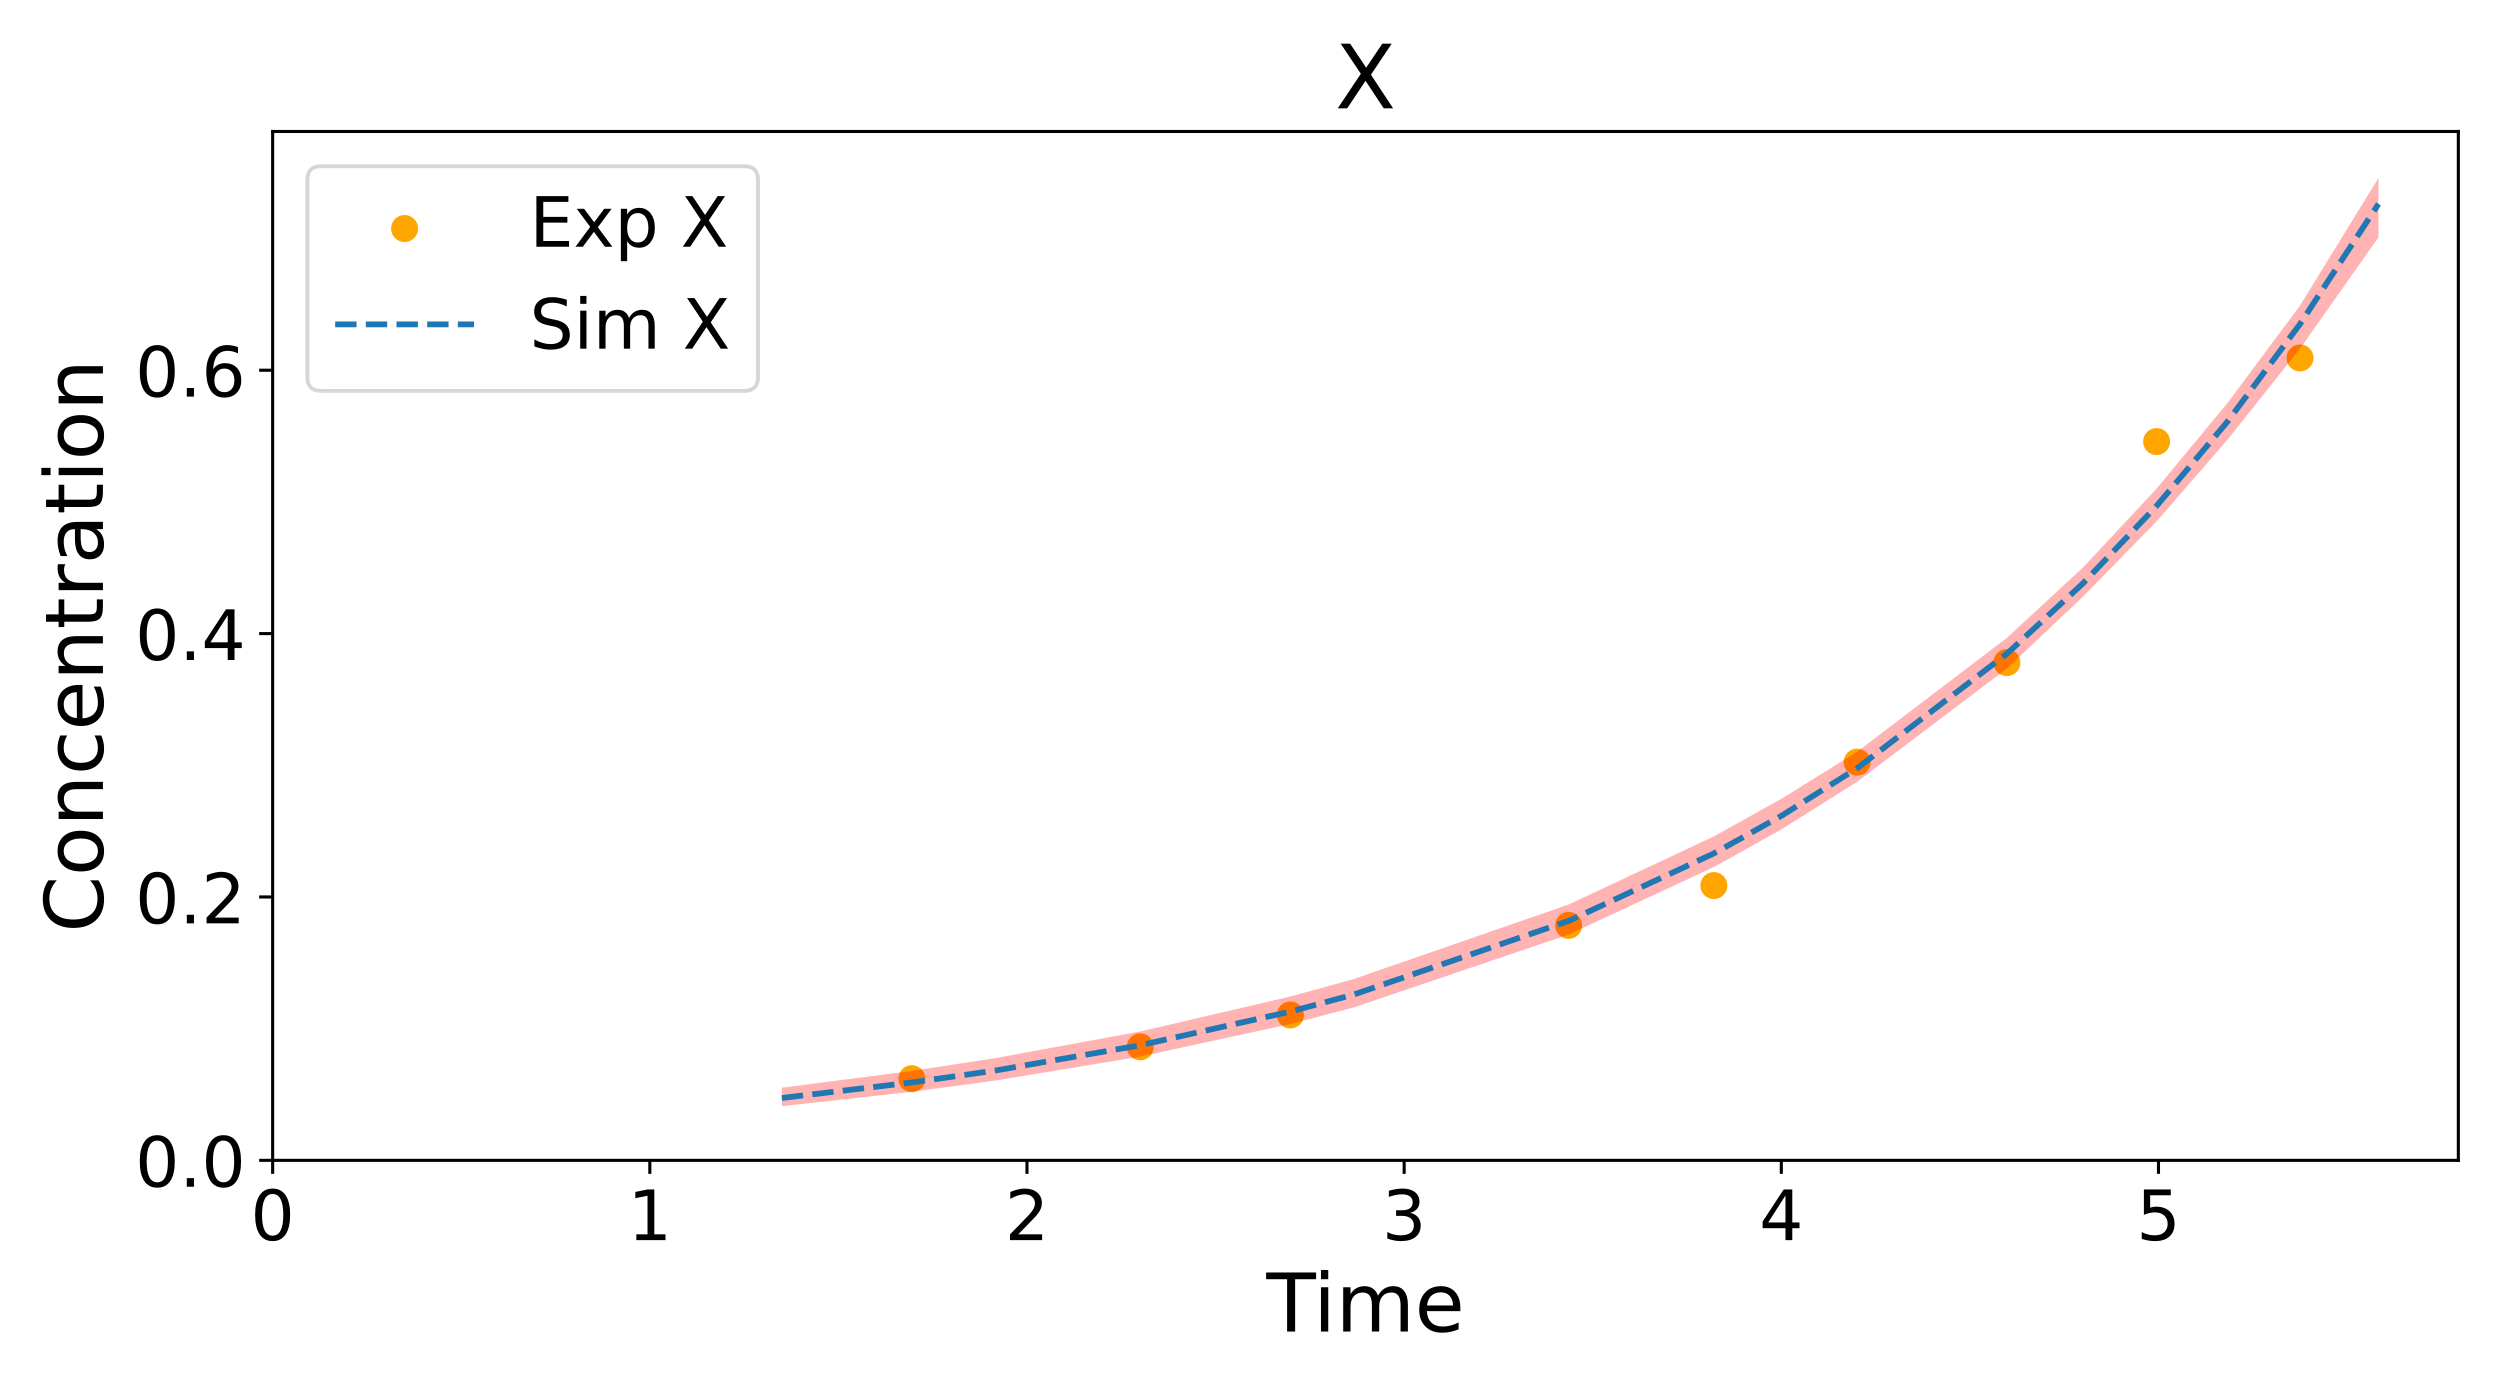
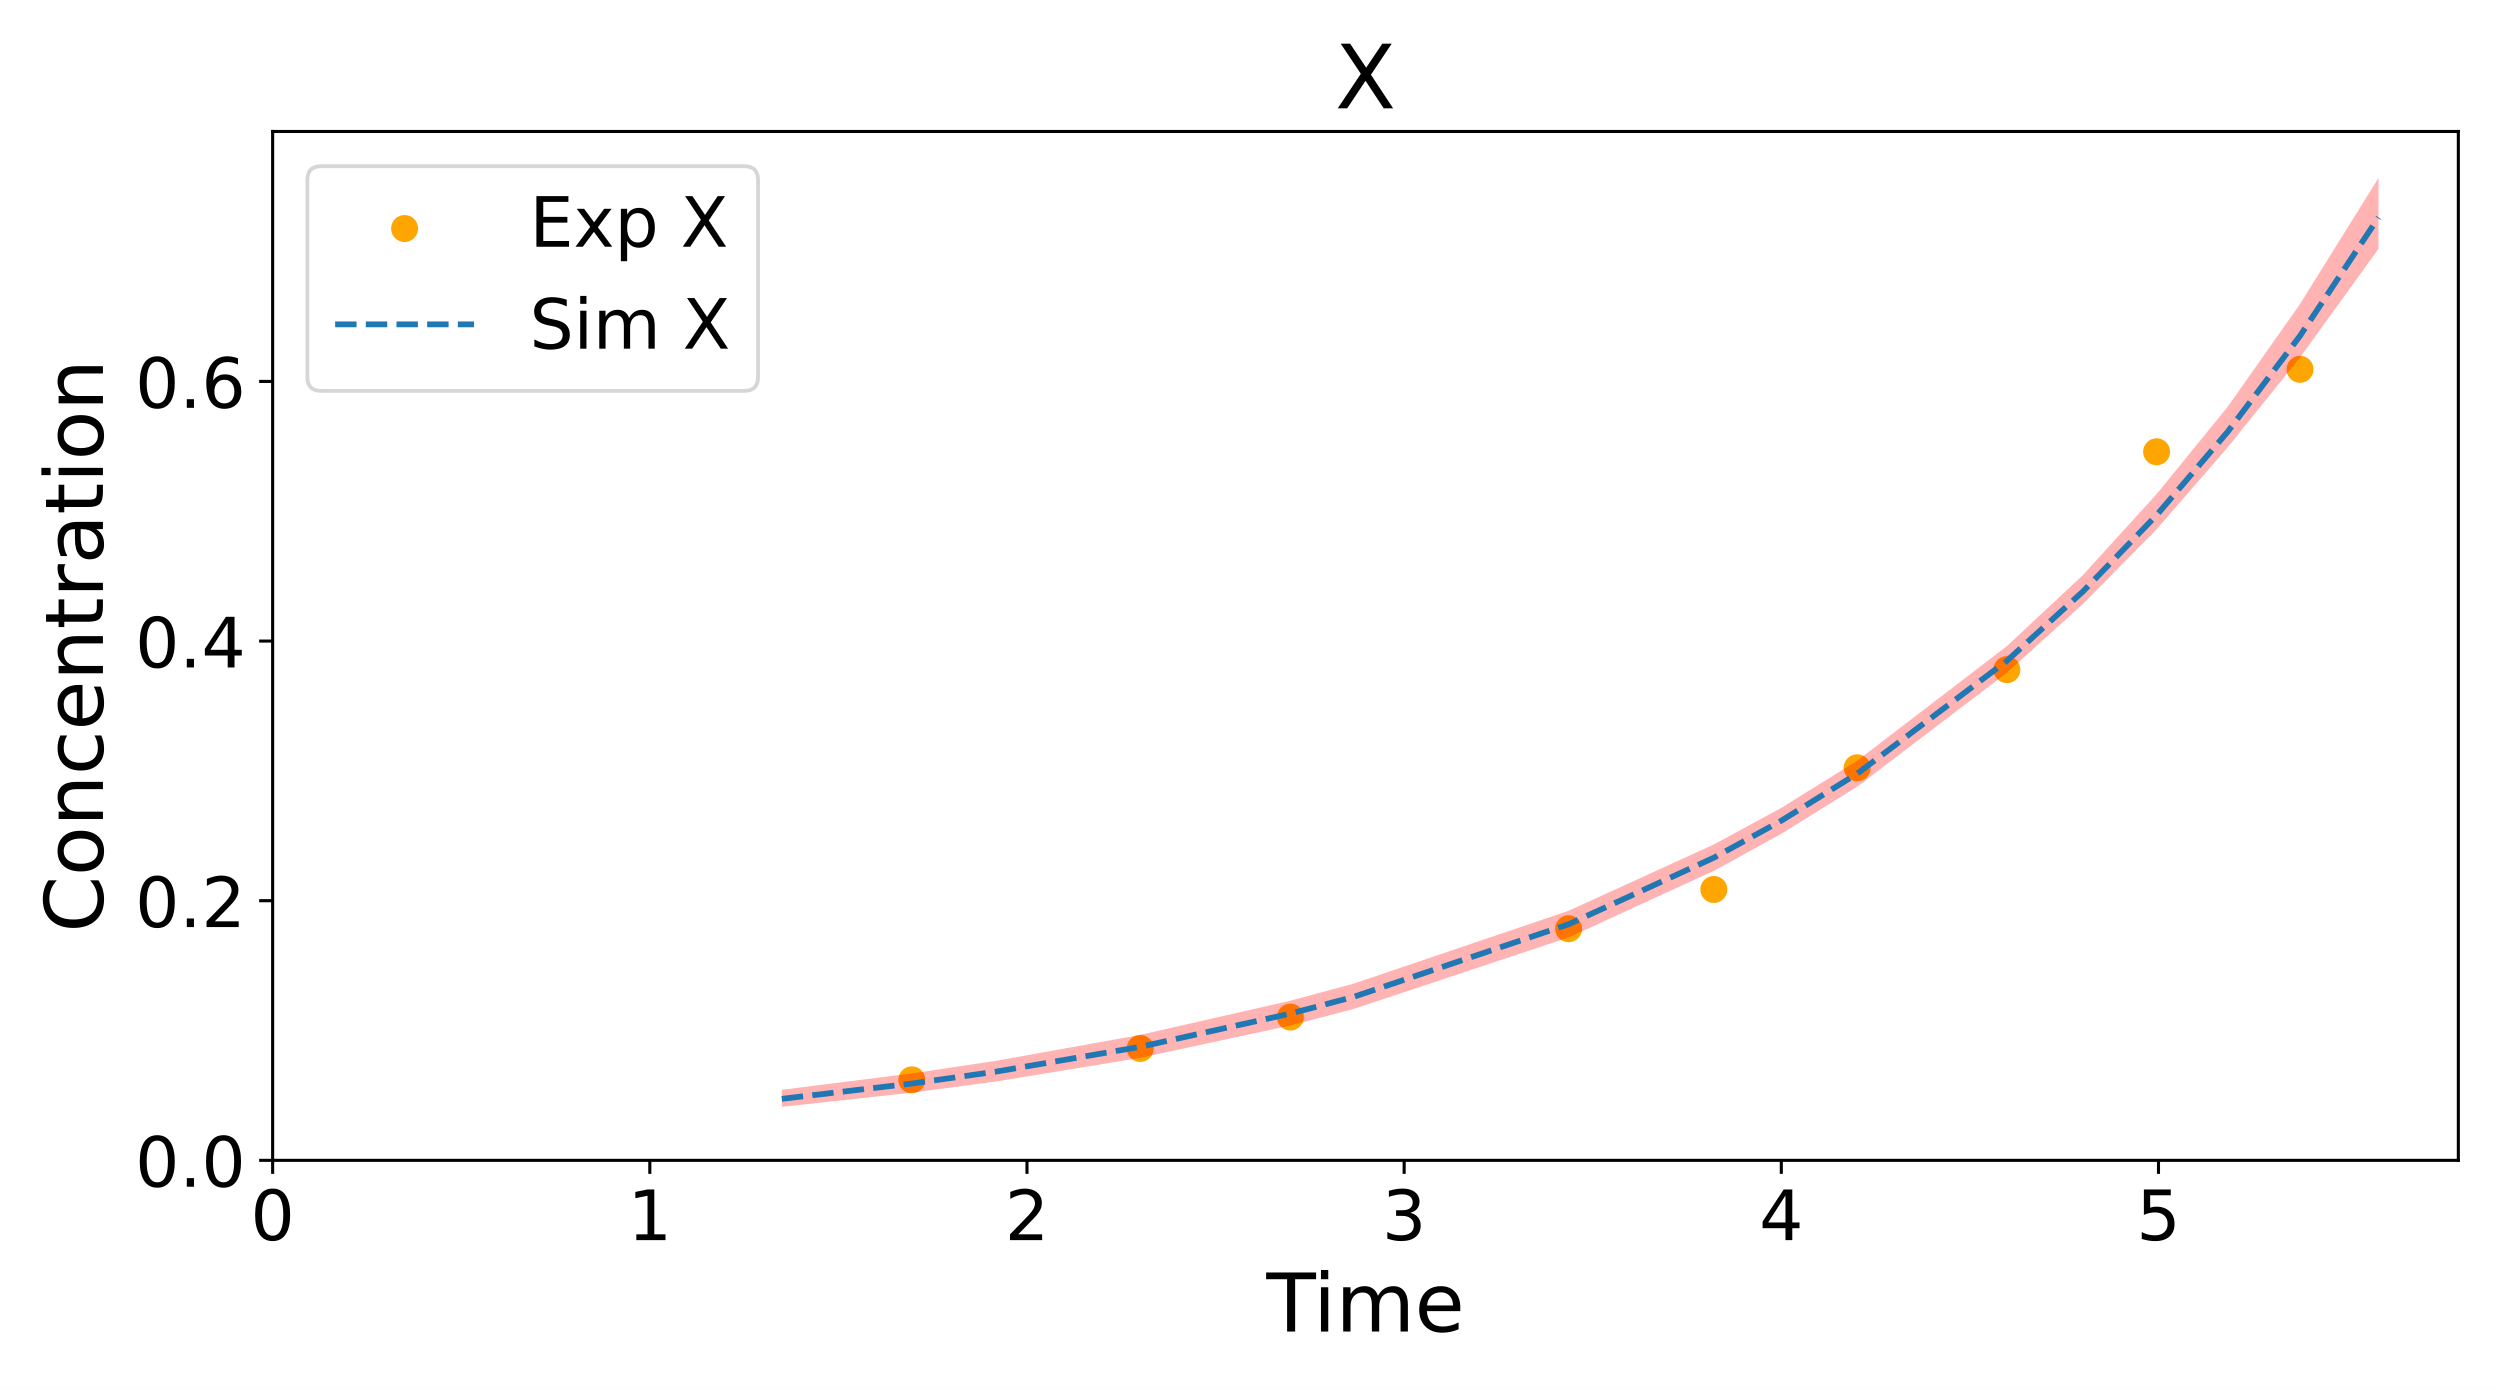
<svg xmlns="http://www.w3.org/2000/svg" xmlns:xlink="http://www.w3.org/1999/xlink" width="648pt" height="360pt" viewBox="0 0 648 360" version="1.1">
  <defs>
    <style type="text/css">*{stroke-linejoin: round; stroke-linecap: butt}</style>
  </defs>
  <g id="figure_1">
    <g id="patch_1">
      <path d="M 0 360  L 648 360  L 648 0  L 0 0  z " style="fill: #ffffff" />
    </g>
    <g id="axes_1">
      <g id="patch_2">
        <path d="M 70.67 300.76  L 637.2 300.76  L 637.2 34.08  L 70.67 34.08  z " style="fill: #ffffff" />
      </g>
      <g id="PathCollection_1">
        <defs>
-           <path id="m5f232d7936" d="M 0 3  C 0.796 3 1.559 2.684 2.121 2.121  C 2.684 1.559 3 0.796 3 0  C 3 -0.796 2.684 -1.559 2.121 -2.121  C 1.559 -2.684 0.796 -3 0 -3  C -0.796 -3 -1.559 -2.684 -2.121 -2.121  C -2.684 -1.559 -3 -0.796 -3 0  C -3 0.796 -2.684 1.559 -2.121 2.121  C -1.559 2.684 -0.796 3 0 3  z " style="stroke: #ffa500" />
+           <path id="m97e4922ca7" d="M 0 3  C 0.796 3 1.559 2.684 2.121 2.121  C 2.684 1.559 3 0.796 3 0  C 3 -0.796 2.684 -1.559 2.121 -2.121  C 1.559 -2.684 0.796 -3 0 -3  C -0.796 -3 -1.559 -2.684 -2.121 -2.121  C -2.684 -1.559 -3 -0.796 -3 0  C -3 0.796 -2.684 1.559 -2.121 2.121  C -1.559 2.684 -0.796 3 0 3  z " style="stroke: #ffa500" />
        </defs>
-         <g clip-path="url(#p44b07a570e)">
-           <use xlink:href="#m5f232d7936" x="236.349" y="279.601" style="fill: #ffa500; stroke: #ffa500" />
-           <use xlink:href="#m5f232d7936" x="295.549" y="271.343" style="fill: #ffa500; stroke: #ffa500" />
-           <use xlink:href="#m5f232d7936" x="334.464" y="263.086" style="fill: #ffa500; stroke: #ffa500" />
-           <use xlink:href="#m5f232d7936" x="406.591" y="239.862" style="fill: #ffa500; stroke: #ffa500" />
-           <use xlink:href="#m5f232d7936" x="444.229" y="229.54" style="fill: #ffa500; stroke: #ffa500" />
-           <use xlink:href="#m5f232d7936" x="481.378" y="197.543" style="fill: #ffa500; stroke: #ffa500" />
-           <use xlink:href="#m5f232d7936" x="520.184" y="171.739" style="fill: #ffa500; stroke: #ffa500" />
-           <use xlink:href="#m5f232d7936" x="558.991" y="114.454" style="fill: #ffa500; stroke: #ffa500" />
-           <use xlink:href="#m5f232d7936" x="596.167" y="92.778" style="fill: #ffa500; stroke: #ffa500" />
+         <g clip-path="url(#p6343596ac4)">
+           <use xlink:href="#m97e4922ca7" x="236.349" y="279.901" style="fill: #ffa500; stroke: #ffa500" />
+           <use xlink:href="#m97e4922ca7" x="295.549" y="271.76" style="fill: #ffa500; stroke: #ffa500" />
+           <use xlink:href="#m97e4922ca7" x="334.464" y="263.62" style="fill: #ffa500; stroke: #ffa500" />
+           <use xlink:href="#m97e4922ca7" x="406.591" y="240.726" style="fill: #ffa500; stroke: #ffa500" />
+           <use xlink:href="#m97e4922ca7" x="444.229" y="230.55" style="fill: #ffa500; stroke: #ffa500" />
+           <use xlink:href="#m97e4922ca7" x="481.378" y="199.007" style="fill: #ffa500; stroke: #ffa500" />
+           <use xlink:href="#m97e4922ca7" x="520.184" y="173.568" style="fill: #ffa500; stroke: #ffa500" />
+           <use xlink:href="#m97e4922ca7" x="558.991" y="117.095" style="fill: #ffa500; stroke: #ffa500" />
+           <use xlink:href="#m97e4922ca7" x="596.167" y="95.727" style="fill: #ffa500; stroke: #ffa500" />
        </g>
      </g>
      <g id="PolyCollection_1">
        <defs>
-           <path id="mdcfd4d5e9d" d="M 202.649 -78.07  L 202.649 -73.278  L 236.349 -77.015  L 258.047 -79.932  L 295.549 -86.146  L 334.464 -94.575  L 350.921 -98.891  L 406.591 -117.765  L 444.229 -135.256  L 461.717 -145.014  L 481.378 -157.366  L 520.184 -186.716  L 539.927 -205.366  L 558.991 -224.864  L 577.402 -246.066  L 596.167 -269.637  L 616.507 -298.494  L 616.507 -313.889  L 616.507 -313.889  L 596.167 -280.8  L 577.402 -255.591  L 558.991 -233.349  L 539.927 -212.924  L 520.184 -194.661  L 481.378 -165.151  L 461.717 -152.948  L 444.229 -143.207  L 406.591 -125.55  L 350.921 -106.244  L 334.464 -101.706  L 295.549 -92.642  L 258.047 -85.743  L 236.349 -82.422  L 202.649 -78.07  z " />
+           <path id="mc15440e0cf" d="M 202.649 -77.529  L 202.649 -73.103  L 236.349 -76.783  L 258.047 -79.654  L 295.549 -85.812  L 334.464 -94.201  L 350.921 -98.496  L 406.591 -117.021  L 444.229 -134.275  L 461.717 -143.891  L 481.378 -156.095  L 520.184 -185.633  L 539.927 -203.465  L 558.991 -222.802  L 577.402 -244.038  L 596.167 -267.348  L 616.507 -295.506  L 616.507 -313.881  L 616.507 -313.881  L 596.167 -281.199  L 577.402 -254.534  L 558.991 -231.932  L 539.927 -210.982  L 520.184 -192.522  L 481.378 -162.821  L 461.717 -150.606  L 444.229 -141.116  L 406.591 -123.927  L 350.921 -105.06  L 334.464 -100.619  L 295.549 -91.756  L 258.047 -85.016  L 236.349 -81.774  L 202.649 -77.529  z " />
        </defs>
-         <g clip-path="url(#p44b07a570e)">
-           <use xlink:href="#mdcfd4d5e9d" x="0" y="360" style="fill: #ff0000; fill-opacity: 0.3" />
+         <g clip-path="url(#p6343596ac4)">
+           <use xlink:href="#mc15440e0cf" x="0" y="360" style="fill: #ff0000; fill-opacity: 0.3" />
        </g>
      </g>
      <g id="matplotlib.axis_1">
        <g id="xtick_1">
          <g id="line2d_1">
            <defs>
-               <path id="ma532519e01" d="M 0 0  L 0 3.5  " style="stroke: #000000; stroke-width: 0.8" />
-             </defs>
-             <g>
-               <use xlink:href="#ma532519e01" x="70.67" y="300.76" style="stroke: #000000; stroke-width: 0.8" />
+               <path id="mb5862418ac" d="M 0 0  L 0 3.5  " style="stroke: #000000; stroke-width: 0.8" />
+             </defs>
+             <g>
+               <use xlink:href="#mb5862418ac" x="70.67" y="300.76" style="stroke: #000000; stroke-width: 0.8" />
            </g>
          </g>
          <g id="text_1">
            <g transform="translate(64.94375 321.4372)scale(0.18 -0.18)">
              <defs>
                <path id="DejaVuSans-30" d="M 2034 4250  Q 1547 4250 1301 3770  Q 1056 3291 1056 2328  Q 1056 1369 1301 889  Q 1547 409 2034 409  Q 2525 409 2770 889  Q 3016 1369 3016 2328  Q 3016 3291 2770 3770  Q 2525 4250 2034 4250  z M 2034 4750  Q 2819 4750 3233 4129  Q 3647 3509 3647 2328  Q 3647 1150 3233 529  Q 2819 -91 2034 -91  Q 1250 -91 836 529  Q 422 1150 422 2328  Q 422 3509 836 4129  Q 1250 4750 2034 4750  z " transform="scale(0.015625)" />
              </defs>
              <use xlink:href="#DejaVuSans-30" />
            </g>
          </g>
        </g>
        <g id="xtick_2">
          <g id="line2d_2">
            <g>
-               <use xlink:href="#ma532519e01" x="168.432" y="300.76" style="stroke: #000000; stroke-width: 0.8" />
+               <use xlink:href="#mb5862418ac" x="168.432" y="300.76" style="stroke: #000000; stroke-width: 0.8" />
            </g>
          </g>
          <g id="text_2">
            <g transform="translate(162.7056 321.4372)scale(0.18 -0.18)">
              <defs>
                <path id="DejaVuSans-31" d="M 794 531  L 1825 531  L 1825 4091  L 703 3866  L 703 4441  L 1819 4666  L 2450 4666  L 2450 531  L 3481 531  L 3481 0  L 794 0  L 794 531  z " transform="scale(0.015625)" />
              </defs>
              <use xlink:href="#DejaVuSans-31" />
            </g>
          </g>
        </g>
        <g id="xtick_3">
          <g id="line2d_3">
            <g>
-               <use xlink:href="#ma532519e01" x="266.194" y="300.76" style="stroke: #000000; stroke-width: 0.8" />
+               <use xlink:href="#mb5862418ac" x="266.194" y="300.76" style="stroke: #000000; stroke-width: 0.8" />
            </g>
          </g>
          <g id="text_3">
            <g transform="translate(260.4675 321.4372)scale(0.18 -0.18)">
              <defs>
                <path id="DejaVuSans-32" d="M 1228 531  L 3431 531  L 3431 0  L 469 0  L 469 531  Q 828 903 1448 1529  Q 2069 2156 2228 2338  Q 2531 2678 2651 2914  Q 2772 3150 2772 3378  Q 2772 3750 2511 3984  Q 2250 4219 1831 4219  Q 1534 4219 1204 4116  Q 875 4013 500 3803  L 500 4441  Q 881 4594 1212 4672  Q 1544 4750 1819 4750  Q 2544 4750 2975 4387  Q 3406 4025 3406 3419  Q 3406 3131 3298 2873  Q 3191 2616 2906 2266  Q 2828 2175 2409 1742  Q 1991 1309 1228 531  z " transform="scale(0.015625)" />
              </defs>
              <use xlink:href="#DejaVuSans-32" />
            </g>
          </g>
        </g>
        <g id="xtick_4">
          <g id="line2d_4">
            <g>
-               <use xlink:href="#ma532519e01" x="363.956" y="300.76" style="stroke: #000000; stroke-width: 0.8" />
+               <use xlink:href="#mb5862418ac" x="363.956" y="300.76" style="stroke: #000000; stroke-width: 0.8" />
            </g>
          </g>
          <g id="text_4">
            <g transform="translate(358.2293 321.4372)scale(0.18 -0.18)">
              <defs>
                <path id="DejaVuSans-33" d="M 2597 2516  Q 3050 2419 3304 2112  Q 3559 1806 3559 1356  Q 3559 666 3084 287  Q 2609 -91 1734 -91  Q 1441 -91 1130 -33  Q 819 25 488 141  L 488 750  Q 750 597 1062 519  Q 1375 441 1716 441  Q 2309 441 2620 675  Q 2931 909 2931 1356  Q 2931 1769 2642 2001  Q 2353 2234 1838 2234  L 1294 2234  L 1294 2753  L 1863 2753  Q 2328 2753 2575 2939  Q 2822 3125 2822 3475  Q 2822 3834 2567 4026  Q 2313 4219 1838 4219  Q 1578 4219 1281 4162  Q 984 4106 628 3988  L 628 4550  Q 988 4650 1302 4700  Q 1616 4750 1894 4750  Q 2613 4750 3031 4423  Q 3450 4097 3450 3541  Q 3450 3153 3228 2886  Q 3006 2619 2597 2516  z " transform="scale(0.015625)" />
              </defs>
              <use xlink:href="#DejaVuSans-33" />
            </g>
          </g>
        </g>
        <g id="xtick_5">
          <g id="line2d_5">
            <g>
-               <use xlink:href="#ma532519e01" x="461.717" y="300.76" style="stroke: #000000; stroke-width: 0.8" />
+               <use xlink:href="#mb5862418ac" x="461.717" y="300.76" style="stroke: #000000; stroke-width: 0.8" />
            </g>
          </g>
          <g id="text_5">
            <g transform="translate(455.9912 321.4372)scale(0.18 -0.18)">
              <defs>
                <path id="DejaVuSans-34" d="M 2419 4116  L 825 1625  L 2419 1625  L 2419 4116  z M 2253 4666  L 3047 4666  L 3047 1625  L 3713 1625  L 3713 1100  L 3047 1100  L 3047 0  L 2419 0  L 2419 1100  L 313 1100  L 313 1709  L 2253 4666  z " transform="scale(0.015625)" />
              </defs>
              <use xlink:href="#DejaVuSans-34" />
            </g>
          </g>
        </g>
        <g id="xtick_6">
          <g id="line2d_6">
            <g>
-               <use xlink:href="#ma532519e01" x="559.479" y="300.76" style="stroke: #000000; stroke-width: 0.8" />
+               <use xlink:href="#mb5862418ac" x="559.479" y="300.76" style="stroke: #000000; stroke-width: 0.8" />
            </g>
          </g>
          <g id="text_6">
            <g transform="translate(553.7531 321.4372)scale(0.18 -0.18)">
              <defs>
                <path id="DejaVuSans-35" d="M 691 4666  L 3169 4666  L 3169 4134  L 1269 4134  L 1269 2991  Q 1406 3038 1543 3061  Q 1681 3084 1819 3084  Q 2600 3084 3056 2656  Q 3513 2228 3513 1497  Q 3513 744 3044 326  Q 2575 -91 1722 -91  Q 1428 -91 1123 -41  Q 819 9 494 109  L 494 744  Q 775 591 1075 516  Q 1375 441 1709 441  Q 2250 441 2565 725  Q 2881 1009 2881 1497  Q 2881 1984 2565 2268  Q 2250 2553 1709 2553  Q 1456 2553 1204 2497  Q 953 2441 691 2322  L 691 4666  z " transform="scale(0.015625)" />
              </defs>
              <use xlink:href="#DejaVuSans-35" />
            </g>
          </g>
        </g>
        <g id="text_7">
          <g transform="translate(328.2445 345.1373)scale(0.21 -0.21)">
            <defs>
              <path id="DejaVuSans-54" d="M -19 4666  L 3928 4666  L 3928 4134  L 2272 4134  L 2272 0  L 1638 0  L 1638 4134  L -19 4134  L -19 4666  z " transform="scale(0.015625)" />
              <path id="DejaVuSans-69" d="M 603 3500  L 1178 3500  L 1178 0  L 603 0  L 603 3500  z M 603 4863  L 1178 4863  L 1178 4134  L 603 4134  L 603 4863  z " transform="scale(0.015625)" />
              <path id="DejaVuSans-6d" d="M 3328 2828  Q 3544 3216 3844 3400  Q 4144 3584 4550 3584  Q 5097 3584 5394 3201  Q 5691 2819 5691 2113  L 5691 0  L 5113 0  L 5113 2094  Q 5113 2597 4934 2840  Q 4756 3084 4391 3084  Q 3944 3084 3684 2787  Q 3425 2491 3425 1978  L 3425 0  L 2847 0  L 2847 2094  Q 2847 2600 2669 2842  Q 2491 3084 2119 3084  Q 1678 3084 1418 2786  Q 1159 2488 1159 1978  L 1159 0  L 581 0  L 581 3500  L 1159 3500  L 1159 2956  Q 1356 3278 1631 3431  Q 1906 3584 2284 3584  Q 2666 3584 2933 3390  Q 3200 3197 3328 2828  z " transform="scale(0.015625)" />
              <path id="DejaVuSans-65" d="M 3597 1894  L 3597 1613  L 953 1613  Q 991 1019 1311 708  Q 1631 397 2203 397  Q 2534 397 2845 478  Q 3156 559 3463 722  L 3463 178  Q 3153 47 2828 -22  Q 2503 -91 2169 -91  Q 1331 -91 842 396  Q 353 884 353 1716  Q 353 2575 817 3079  Q 1281 3584 2069 3584  Q 2775 3584 3186 3129  Q 3597 2675 3597 1894  z M 3022 2063  Q 3016 2534 2758 2815  Q 2500 3097 2075 3097  Q 1594 3097 1305 2825  Q 1016 2553 972 2059  L 3022 2063  z " transform="scale(0.015625)" />
            </defs>
            <use xlink:href="#DejaVuSans-54" />
            <use xlink:href="#DejaVuSans-69" x="57.959" />
            <use xlink:href="#DejaVuSans-6d" x="85.742" />
            <use xlink:href="#DejaVuSans-65" x="183.154" />
          </g>
        </g>
      </g>
      <g id="matplotlib.axis_2">
        <g id="ytick_1">
          <g id="line2d_7">
            <defs>
-               <path id="m17dda0f45d" d="M 0 0  L -3.5 0  " style="stroke: #000000; stroke-width: 0.8" />
-             </defs>
-             <g>
-               <use xlink:href="#m17dda0f45d" x="70.67" y="300.76" style="stroke: #000000; stroke-width: 0.8" />
+               <path id="m95316e6f2d" d="M 0 0  L -3.5 0  " style="stroke: #000000; stroke-width: 0.8" />
+             </defs>
+             <g>
+               <use xlink:href="#m95316e6f2d" x="70.67" y="300.76" style="stroke: #000000; stroke-width: 0.8" />
            </g>
          </g>
          <g id="text_8">
            <g transform="translate(35.04438 307.5986)scale(0.18 -0.18)">
              <defs>
                <path id="DejaVuSans-2e" d="M 684 794  L 1344 794  L 1344 0  L 684 0  L 684 794  z " transform="scale(0.015625)" />
              </defs>
              <use xlink:href="#DejaVuSans-30" />
              <use xlink:href="#DejaVuSans-2e" x="63.623" />
              <use xlink:href="#DejaVuSans-30" x="95.41" />
            </g>
          </g>
        </g>
        <g id="ytick_2">
          <g id="line2d_8">
            <g>
-               <use xlink:href="#m17dda0f45d" x="70.67" y="232.495" style="stroke: #000000; stroke-width: 0.8" />
+               <use xlink:href="#m95316e6f2d" x="70.67" y="233.463" style="stroke: #000000; stroke-width: 0.8" />
            </g>
          </g>
          <g id="text_9">
-             <g transform="translate(35.04438 239.3335)scale(0.18 -0.18)">
+             <g transform="translate(35.04438 240.3014)scale(0.18 -0.18)">
              <use xlink:href="#DejaVuSans-30" />
              <use xlink:href="#DejaVuSans-2e" x="63.623" />
              <use xlink:href="#DejaVuSans-32" x="95.41" />
            </g>
          </g>
        </g>
        <g id="ytick_3">
          <g id="line2d_9">
            <g>
-               <use xlink:href="#m17dda0f45d" x="70.67" y="164.23" style="stroke: #000000; stroke-width: 0.8" />
+               <use xlink:href="#m95316e6f2d" x="70.67" y="166.166" style="stroke: #000000; stroke-width: 0.8" />
            </g>
          </g>
          <g id="text_10">
-             <g transform="translate(35.04438 171.0683)scale(0.18 -0.18)">
+             <g transform="translate(35.04438 173.0042)scale(0.18 -0.18)">
              <use xlink:href="#DejaVuSans-30" />
              <use xlink:href="#DejaVuSans-2e" x="63.623" />
              <use xlink:href="#DejaVuSans-34" x="95.41" />
            </g>
          </g>
        </g>
        <g id="ytick_4">
          <g id="line2d_10">
            <g>
-               <use xlink:href="#m17dda0f45d" x="70.67" y="95.965" style="stroke: #000000; stroke-width: 0.8" />
+               <use xlink:href="#m95316e6f2d" x="70.67" y="98.868" style="stroke: #000000; stroke-width: 0.8" />
            </g>
          </g>
          <g id="text_11">
-             <g transform="translate(35.04438 102.8032)scale(0.18 -0.18)">
+             <g transform="translate(35.04438 105.707)scale(0.18 -0.18)">
              <defs>
                <path id="DejaVuSans-36" d="M 2113 2584  Q 1688 2584 1439 2293  Q 1191 2003 1191 1497  Q 1191 994 1439 701  Q 1688 409 2113 409  Q 2538 409 2786 701  Q 3034 994 3034 1497  Q 3034 2003 2786 2293  Q 2538 2584 2113 2584  z M 3366 4563  L 3366 3988  Q 3128 4100 2886 4159  Q 2644 4219 2406 4219  Q 1781 4219 1451 3797  Q 1122 3375 1075 2522  Q 1259 2794 1537 2939  Q 1816 3084 2150 3084  Q 2853 3084 3261 2657  Q 3669 2231 3669 1497  Q 3669 778 3244 343  Q 2819 -91 2113 -91  Q 1303 -91 875 529  Q 447 1150 447 2328  Q 447 3434 972 4092  Q 1497 4750 2381 4750  Q 2619 4750 2861 4703  Q 3103 4656 3366 4563  z " transform="scale(0.015625)" />
              </defs>
              <use xlink:href="#DejaVuSans-30" />
              <use xlink:href="#DejaVuSans-2e" x="63.623" />
              <use xlink:href="#DejaVuSans-36" x="95.41" />
            </g>
          </g>
        </g>
        <g id="text_12">
          <g transform="translate(26.67703 241.6993)rotate(-90)scale(0.21 -0.21)">
            <defs>
              <path id="DejaVuSans-43" d="M 4122 4306  L 4122 3641  Q 3803 3938 3442 4084  Q 3081 4231 2675 4231  Q 1875 4231 1450 3742  Q 1025 3253 1025 2328  Q 1025 1406 1450 917  Q 1875 428 2675 428  Q 3081 428 3442 575  Q 3803 722 4122 1019  L 4122 359  Q 3791 134 3420 21  Q 3050 -91 2638 -91  Q 1578 -91 968 557  Q 359 1206 359 2328  Q 359 3453 968 4101  Q 1578 4750 2638 4750  Q 3056 4750 3426 4639  Q 3797 4528 4122 4306  z " transform="scale(0.015625)" />
              <path id="DejaVuSans-6f" d="M 1959 3097  Q 1497 3097 1228 2736  Q 959 2375 959 1747  Q 959 1119 1226 758  Q 1494 397 1959 397  Q 2419 397 2687 759  Q 2956 1122 2956 1747  Q 2956 2369 2687 2733  Q 2419 3097 1959 3097  z M 1959 3584  Q 2709 3584 3137 3096  Q 3566 2609 3566 1747  Q 3566 888 3137 398  Q 2709 -91 1959 -91  Q 1206 -91 779 398  Q 353 888 353 1747  Q 353 2609 779 3096  Q 1206 3584 1959 3584  z " transform="scale(0.015625)" />
              <path id="DejaVuSans-6e" d="M 3513 2113  L 3513 0  L 2938 0  L 2938 2094  Q 2938 2591 2744 2837  Q 2550 3084 2163 3084  Q 1697 3084 1428 2787  Q 1159 2491 1159 1978  L 1159 0  L 581 0  L 581 3500  L 1159 3500  L 1159 2956  Q 1366 3272 1645 3428  Q 1925 3584 2291 3584  Q 2894 3584 3203 3211  Q 3513 2838 3513 2113  z " transform="scale(0.015625)" />
              <path id="DejaVuSans-63" d="M 3122 3366  L 3122 2828  Q 2878 2963 2633 3030  Q 2388 3097 2138 3097  Q 1578 3097 1268 2742  Q 959 2388 959 1747  Q 959 1106 1268 751  Q 1578 397 2138 397  Q 2388 397 2633 464  Q 2878 531 3122 666  L 3122 134  Q 2881 22 2623 -34  Q 2366 -91 2075 -91  Q 1284 -91 818 406  Q 353 903 353 1747  Q 353 2603 823 3093  Q 1294 3584 2113 3584  Q 2378 3584 2631 3529  Q 2884 3475 3122 3366  z " transform="scale(0.015625)" />
              <path id="DejaVuSans-74" d="M 1172 4494  L 1172 3500  L 2356 3500  L 2356 3053  L 1172 3053  L 1172 1153  Q 1172 725 1289 603  Q 1406 481 1766 481  L 2356 481  L 2356 0  L 1766 0  Q 1100 0 847 248  Q 594 497 594 1153  L 594 3053  L 172 3053  L 172 3500  L 594 3500  L 594 4494  L 1172 4494  z " transform="scale(0.015625)" />
              <path id="DejaVuSans-72" d="M 2631 2963  Q 2534 3019 2420 3045  Q 2306 3072 2169 3072  Q 1681 3072 1420 2755  Q 1159 2438 1159 1844  L 1159 0  L 581 0  L 581 3500  L 1159 3500  L 1159 2956  Q 1341 3275 1631 3429  Q 1922 3584 2338 3584  Q 2397 3584 2469 3576  Q 2541 3569 2628 3553  L 2631 2963  z " transform="scale(0.015625)" />
              <path id="DejaVuSans-61" d="M 2194 1759  Q 1497 1759 1228 1600  Q 959 1441 959 1056  Q 959 750 1161 570  Q 1363 391 1709 391  Q 2188 391 2477 730  Q 2766 1069 2766 1631  L 2766 1759  L 2194 1759  z M 3341 1997  L 3341 0  L 2766 0  L 2766 531  Q 2569 213 2275 61  Q 1981 -91 1556 -91  Q 1019 -91 701 211  Q 384 513 384 1019  Q 384 1609 779 1909  Q 1175 2209 1959 2209  L 2766 2209  L 2766 2266  Q 2766 2663 2505 2880  Q 2244 3097 1772 3097  Q 1472 3097 1187 3025  Q 903 2953 641 2809  L 641 3341  Q 956 3463 1253 3523  Q 1550 3584 1831 3584  Q 2591 3584 2966 3190  Q 3341 2797 3341 1997  z " transform="scale(0.015625)" />
            </defs>
            <use xlink:href="#DejaVuSans-43" />
            <use xlink:href="#DejaVuSans-6f" x="69.824" />
            <use xlink:href="#DejaVuSans-6e" x="131.006" />
            <use xlink:href="#DejaVuSans-63" x="194.385" />
            <use xlink:href="#DejaVuSans-65" x="249.365" />
            <use xlink:href="#DejaVuSans-6e" x="310.889" />
            <use xlink:href="#DejaVuSans-74" x="374.268" />
            <use xlink:href="#DejaVuSans-72" x="413.477" />
            <use xlink:href="#DejaVuSans-61" x="454.59" />
            <use xlink:href="#DejaVuSans-74" x="515.869" />
            <use xlink:href="#DejaVuSans-69" x="555.078" />
            <use xlink:href="#DejaVuSans-6f" x="582.861" />
            <use xlink:href="#DejaVuSans-6e" x="644.043" />
          </g>
        </g>
      </g>
      <g id="line2d_11">
-         <path d="M 202.649 284.599  L 236.349 280.575  L 258.047 277.469  L 295.549 270.93  L 334.464 262.198  L 350.921 257.776  L 406.591 238.699  L 444.229 221.205  L 461.717 211.475  L 481.378 199.109  L 520.184 169.448  L 539.927 151.181  L 558.991 131.133  L 577.402 109.224  L 596.167 83.981  L 616.507 52.848  " clip-path="url(#p44b07a570e)" style="fill: none; stroke-dasharray: 5.55,2.4; stroke-dashoffset: 0; stroke: #1f77b4; stroke-width: 1.5" />
+         <path d="M 202.649 284.818  L 236.349 280.85  L 258.047 277.786  L 295.549 271.338  L 334.464 262.728  L 350.921 258.368  L 406.591 239.558  L 444.229 222.312  L 461.717 212.719  L 481.378 200.528  L 520.184 171.289  L 539.927 153.282  L 558.991 133.521  L 577.402 111.926  L 596.167 87.045  L 616.507 56.359  " clip-path="url(#p6343596ac4)" style="fill: none; stroke-dasharray: 5.55,2.4; stroke-dashoffset: 0; stroke: #1f77b4; stroke-width: 1.5" />
      </g>
      <g id="patch_3">
        <path d="M 70.67 300.76  L 70.67 34.08  " style="fill: none; stroke: #000000; stroke-width: 0.8; stroke-linejoin: miter; stroke-linecap: square" />
      </g>
      <g id="patch_4">
        <path d="M 637.2 300.76  L 637.2 34.08  " style="fill: none; stroke: #000000; stroke-width: 0.8; stroke-linejoin: miter; stroke-linecap: square" />
      </g>
      <g id="patch_5">
        <path d="M 70.67 300.76  L 637.2 300.76  " style="fill: none; stroke: #000000; stroke-width: 0.8; stroke-linejoin: miter; stroke-linecap: square" />
      </g>
      <g id="patch_6">
        <path d="M 70.67 34.08  L 637.2 34.08  " style="fill: none; stroke: #000000; stroke-width: 0.8; stroke-linejoin: miter; stroke-linecap: square" />
      </g>
      <g id="text_13">
        <g transform="translate(346.0575 28.08)scale(0.23 -0.23)">
          <defs>
            <path id="DejaVuSans-58" d="M 403 4666  L 1081 4666  L 2241 2931  L 3406 4666  L 4084 4666  L 2584 2425  L 4184 0  L 3506 0  L 2194 1984  L 872 0  L 191 0  L 1856 2491  L 403 4666  z " transform="scale(0.015625)" />
          </defs>
          <use xlink:href="#DejaVuSans-58" />
        </g>
      </g>
      <g id="legend_1">
        <g id="patch_7">
          <path d="M 83.27 101.321  L 192.882 101.321  Q 196.482 101.321 196.482 97.721  L 196.482 46.68  Q 196.482 43.08 192.882 43.08  L 83.27 43.08  Q 79.67 43.08 79.67 46.68  L 79.67 97.721  Q 79.67 101.321 83.27 101.321  z " style="fill: #ffffff; opacity: 0.8; stroke: #cccccc; stroke-linejoin: miter" />
        </g>
        <g id="PathCollection_2">
          <g>
-             <use xlink:href="#m5f232d7936" x="104.87" y="59.232" style="fill: #ffa500; stroke: #ffa500" />
+             <use xlink:href="#m97e4922ca7" x="104.87" y="59.232" style="fill: #ffa500; stroke: #ffa500" />
          </g>
        </g>
        <g id="text_14">
          <g transform="translate(137.27 63.95719)scale(0.18 -0.18)">
            <defs>
              <path id="DejaVuSans-45" d="M 628 4666  L 3578 4666  L 3578 4134  L 1259 4134  L 1259 2753  L 3481 2753  L 3481 2222  L 1259 2222  L 1259 531  L 3634 531  L 3634 0  L 628 0  L 628 4666  z " transform="scale(0.015625)" />
              <path id="DejaVuSans-78" d="M 3513 3500  L 2247 1797  L 3578 0  L 2900 0  L 1881 1375  L 863 0  L 184 0  L 1544 1831  L 300 3500  L 978 3500  L 1906 2253  L 2834 3500  L 3513 3500  z " transform="scale(0.015625)" />
              <path id="DejaVuSans-70" d="M 1159 525  L 1159 -1331  L 581 -1331  L 581 3500  L 1159 3500  L 1159 2969  Q 1341 3281 1617 3432  Q 1894 3584 2278 3584  Q 2916 3584 3314 3078  Q 3713 2572 3713 1747  Q 3713 922 3314 415  Q 2916 -91 2278 -91  Q 1894 -91 1617 61  Q 1341 213 1159 525  z M 3116 1747  Q 3116 2381 2855 2742  Q 2594 3103 2138 3103  Q 1681 3103 1420 2742  Q 1159 2381 1159 1747  Q 1159 1113 1420 752  Q 1681 391 2138 391  Q 2594 391 2855 752  Q 3116 1113 3116 1747  z " transform="scale(0.015625)" />
              <path id="DejaVuSans-20" transform="scale(0.015625)" />
            </defs>
            <use xlink:href="#DejaVuSans-45" />
            <use xlink:href="#DejaVuSans-78" x="63.184" />
            <use xlink:href="#DejaVuSans-70" x="122.363" />
            <use xlink:href="#DejaVuSans-20" x="185.84" />
            <use xlink:href="#DejaVuSans-58" x="217.627" />
          </g>
        </g>
        <g id="line2d_12">
          <path d="M 86.87 84.078  L 104.87 84.078  L 122.87 84.078  " style="fill: none; stroke-dasharray: 5.55,2.4; stroke-dashoffset: 0; stroke: #1f77b4; stroke-width: 1.5" />
        </g>
        <g id="text_15">
          <g transform="translate(137.27 90.37781)scale(0.18 -0.18)">
            <defs>
              <path id="DejaVuSans-53" d="M 3425 4513  L 3425 3897  Q 3066 4069 2747 4153  Q 2428 4238 2131 4238  Q 1616 4238 1336 4038  Q 1056 3838 1056 3469  Q 1056 3159 1242 3001  Q 1428 2844 1947 2747  L 2328 2669  Q 3034 2534 3370 2195  Q 3706 1856 3706 1288  Q 3706 609 3251 259  Q 2797 -91 1919 -91  Q 1588 -91 1214 -16  Q 841 59 441 206  L 441 856  Q 825 641 1194 531  Q 1563 422 1919 422  Q 2459 422 2753 634  Q 3047 847 3047 1241  Q 3047 1584 2836 1778  Q 2625 1972 2144 2069  L 1759 2144  Q 1053 2284 737 2584  Q 422 2884 422 3419  Q 422 4038 858 4394  Q 1294 4750 2059 4750  Q 2388 4750 2728 4690  Q 3069 4631 3425 4513  z " transform="scale(0.015625)" />
            </defs>
            <use xlink:href="#DejaVuSans-53" />
            <use xlink:href="#DejaVuSans-69" x="63.477" />
            <use xlink:href="#DejaVuSans-6d" x="91.26" />
            <use xlink:href="#DejaVuSans-20" x="188.672" />
            <use xlink:href="#DejaVuSans-58" x="220.459" />
          </g>
        </g>
      </g>
    </g>
  </g>
  <defs>
-     <clipPath id="p44b07a570e">
+     <clipPath id="p6343596ac4">
      <rect x="70.67" y="34.08" width="566.53" height="266.68" />
    </clipPath>
  </defs>
</svg>
